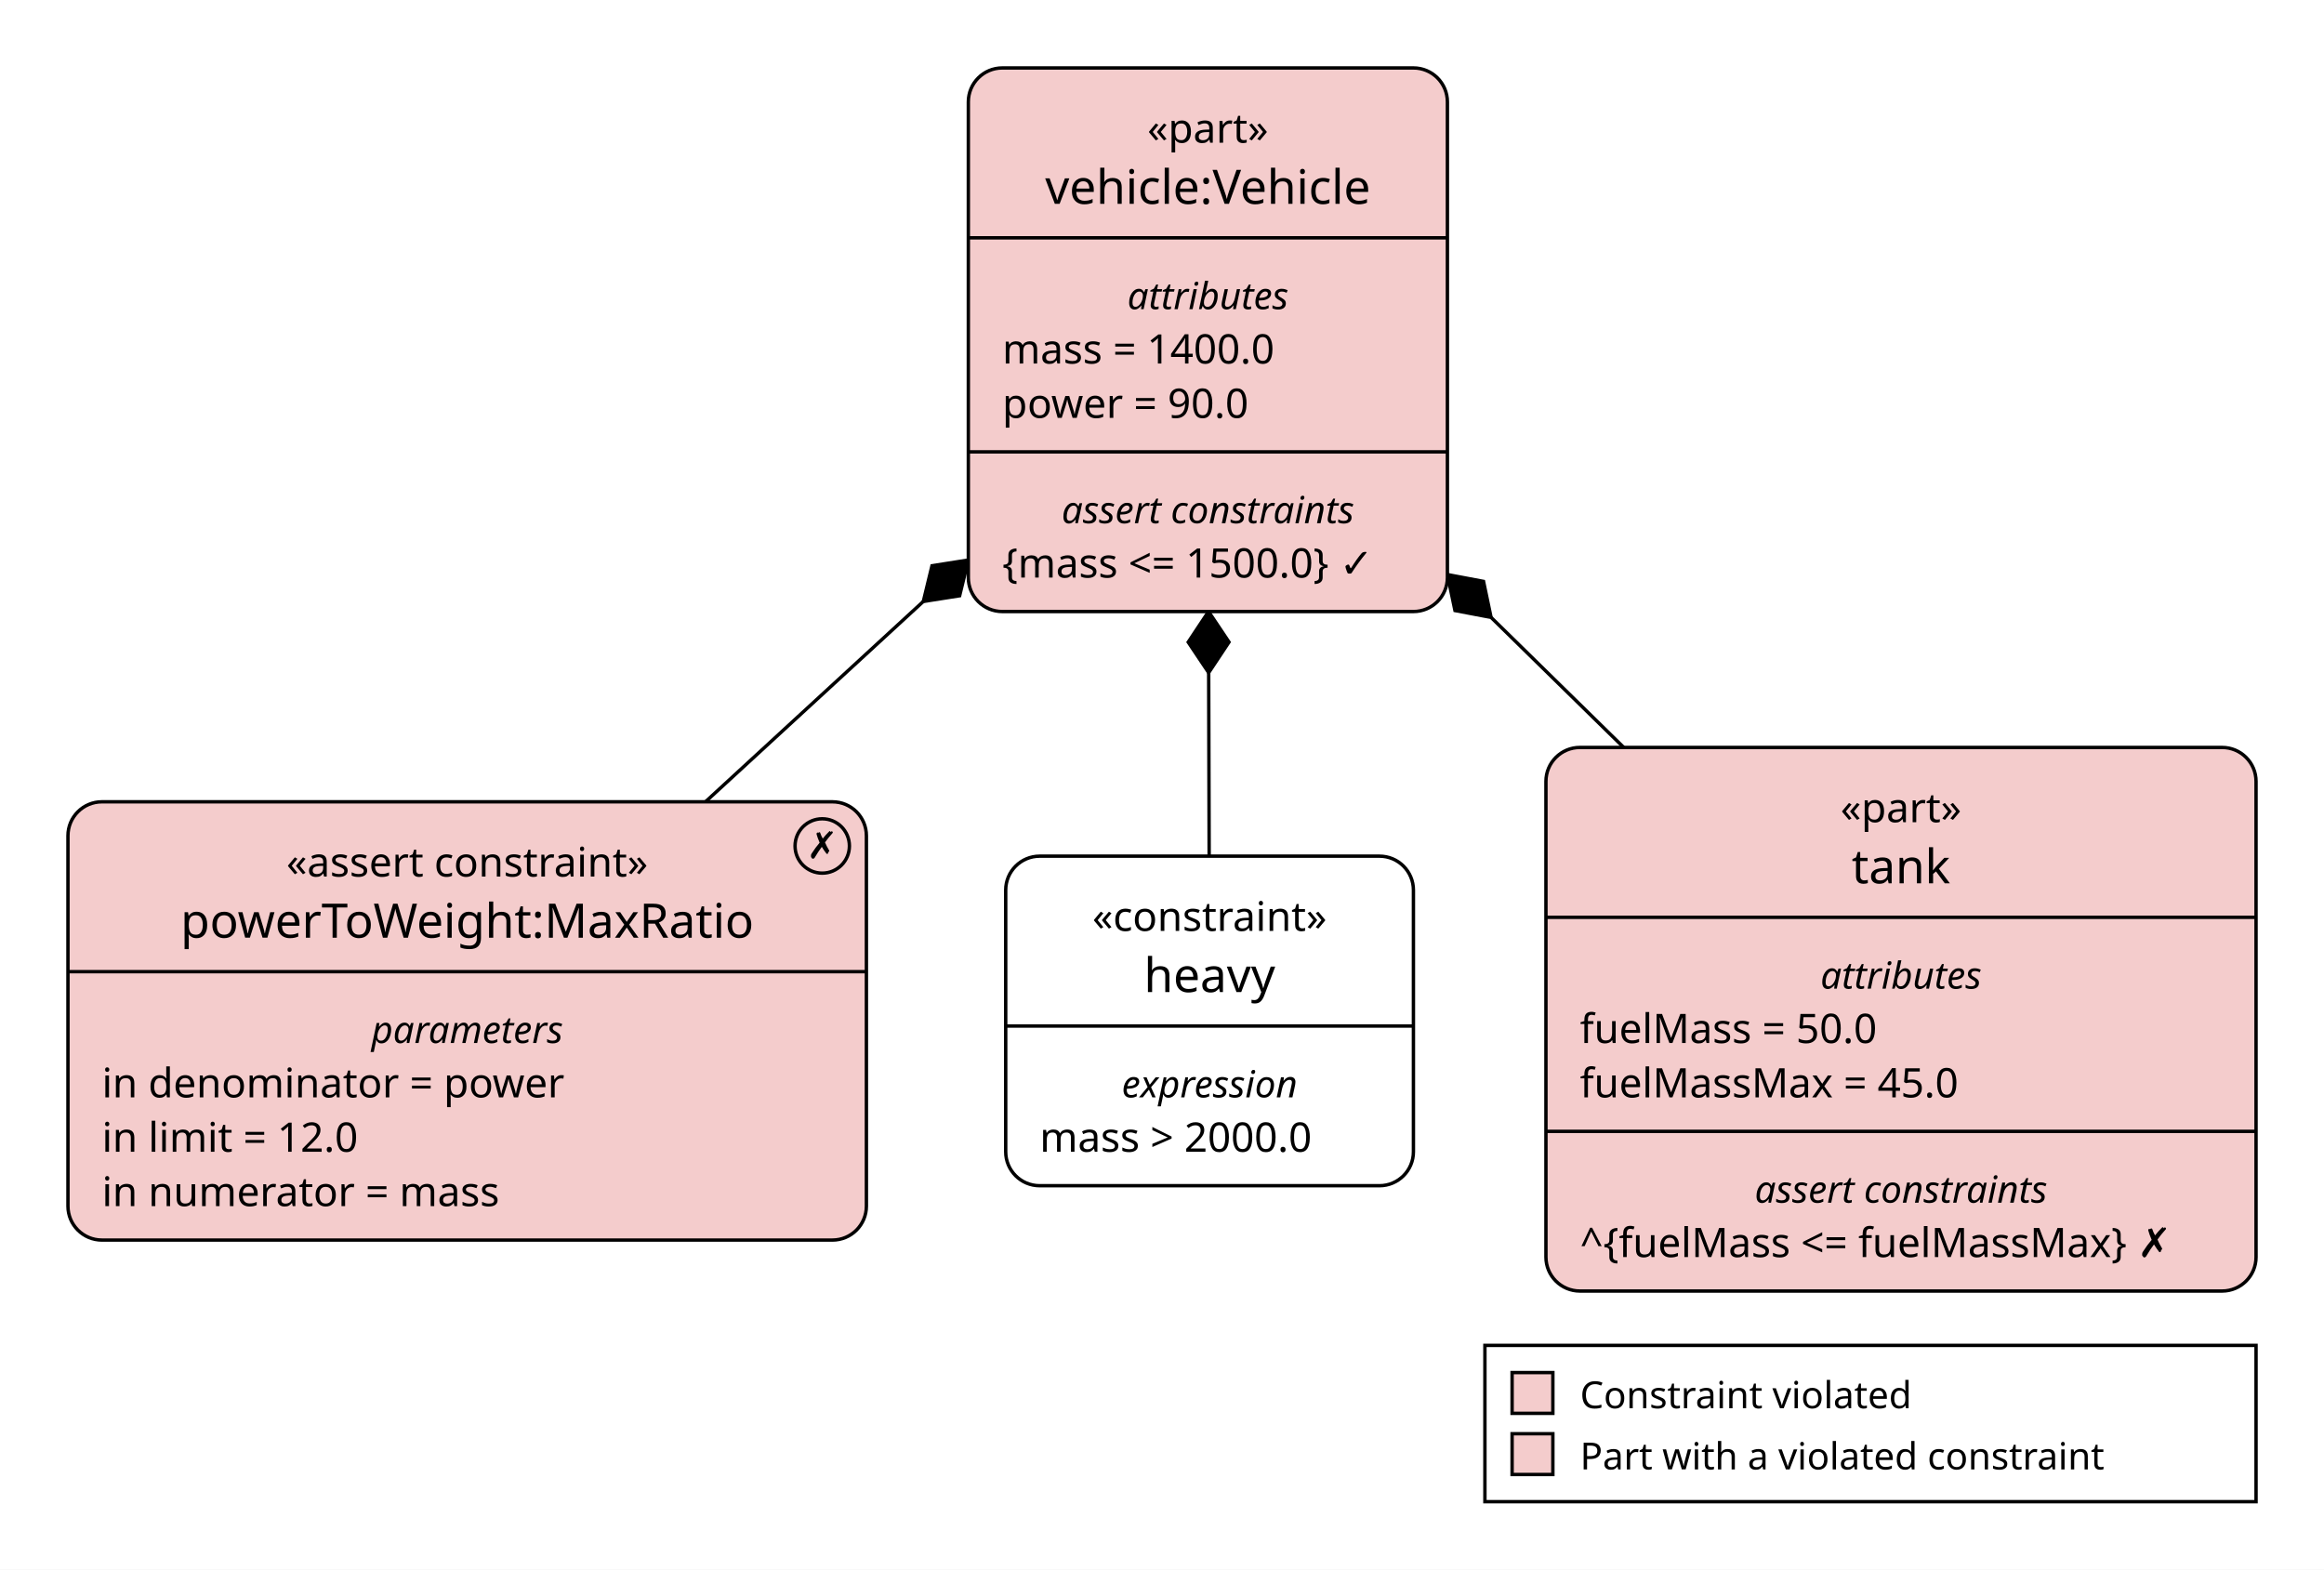
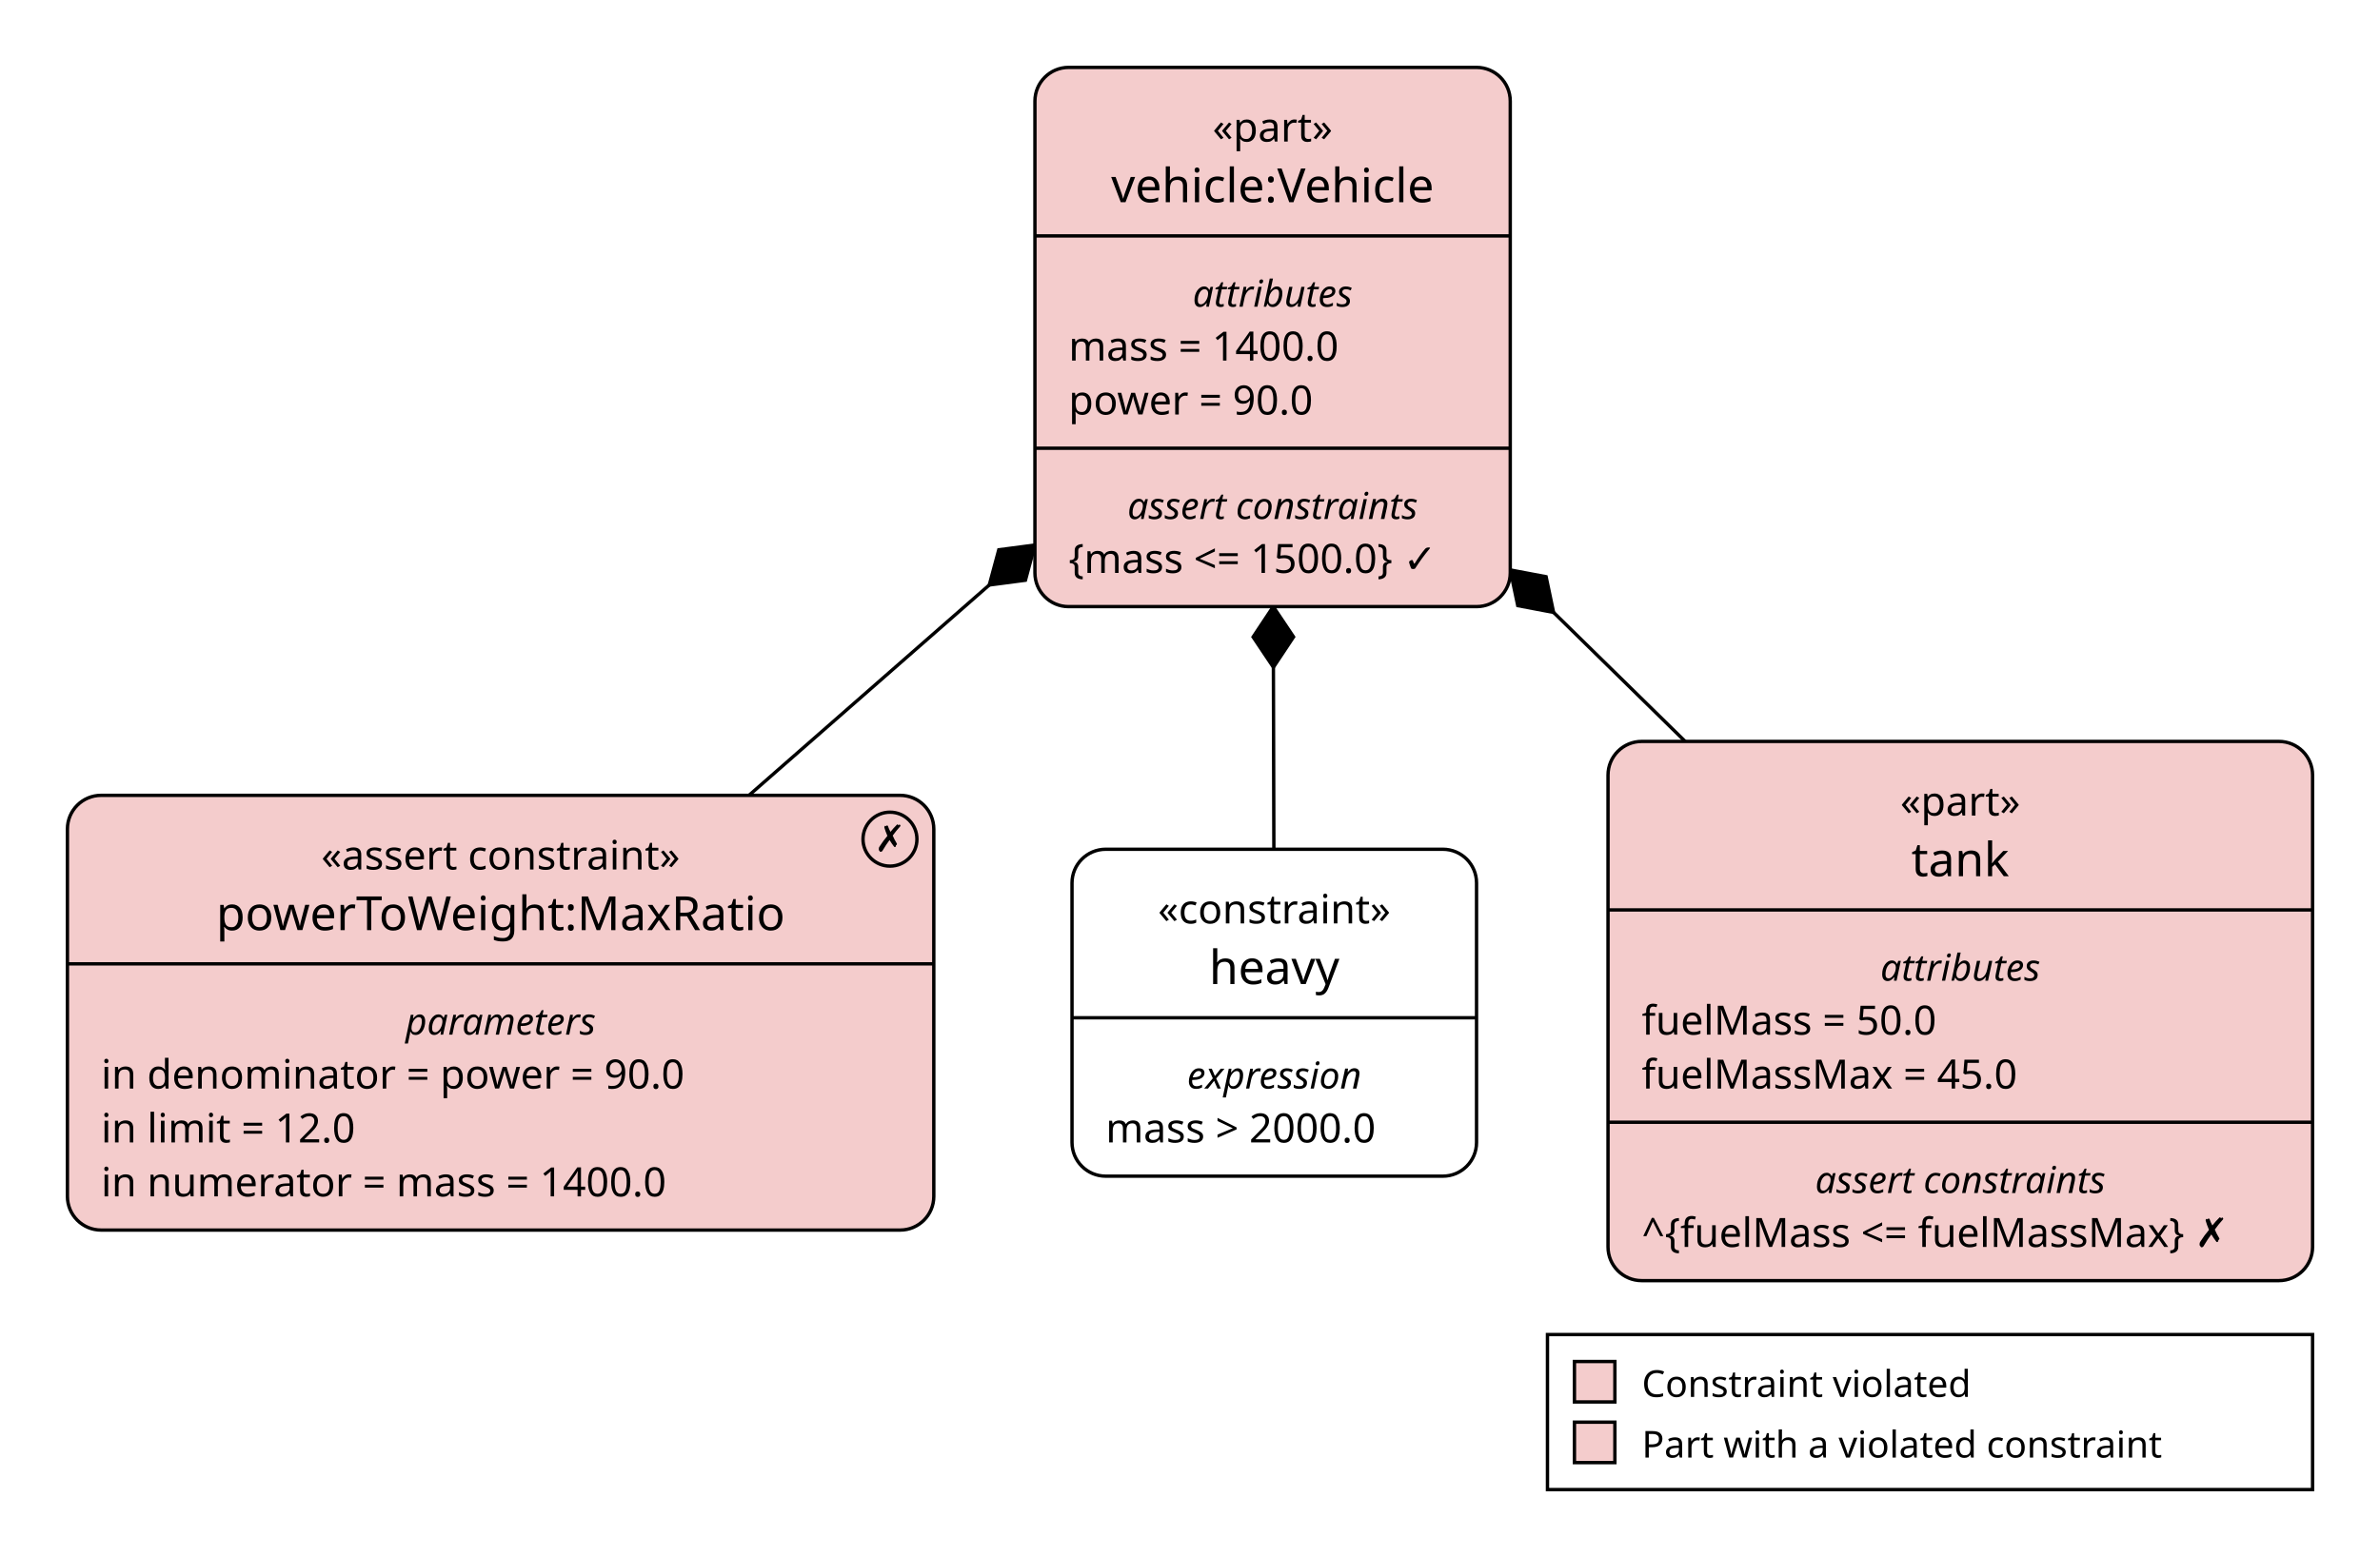
- <svg xmlns="http://www.w3.org/2000/svg" width="684" height="462" viewBox="0 0 684 462" font-family="sans-serif">
-   <rect x="0" y="0" width="684" height="462" fill="#ffffff" />
-   <polyline points="438.85,181.72 477.9,220" fill="none" stroke="#000000" />
-   <polygon points="426,169.12 428.23,179.7 438.85,181.72 436.63,171.13" fill="#000000" stroke="#000000" />
-   <polyline points="355.74,198 355.88,252" fill="none" stroke="#000000" />
-   <polygon points="355.7,180 349.72,189.01 355.74,198 361.72,188.99" fill="#000000" stroke="#000000" />
-   <polyline points="271.75,177.03 207.63,236" fill="none" stroke="#000000" />
-   <polygon points="285,164.84 274.31,166.52 271.75,177.03 282.44,175.35" fill="#000000" stroke="#000000" />
-   <rect x="285" y="20" width="141" height="160" rx="10" fill="#f4cccc" stroke="#000000" />
-   <text x="355.5" y="42" text-anchor="middle" font-size="12">«part»</text>
-   <text x="355.5" y="60" text-anchor="middle" font-size="14">vehicle:Vehicle</text>
-   <polyline points="285,70 426,70" fill="none" stroke="#000000" />
-   <text x="355.5" y="91" text-anchor="middle" font-size="11" font-style="italic">attributes</text>
-   <text x="295" y="107" text-anchor="start" font-size="12">mass = 1400.0</text>
-   <text x="295" y="123" text-anchor="start" font-size="12">power = 90.0</text>
-   <polyline points="285,133 426,133" fill="none" stroke="#000000" />
-   <text x="355.5" y="154" text-anchor="middle" font-size="11" font-style="italic">assert constraints</text>
-   <text x="295" y="170" text-anchor="start" font-size="12">{mass &lt;= 1500.0} ✓</text>
-   <rect x="455" y="220" width="209" height="160" rx="10" fill="#f4cccc" stroke="#000000" />
-   <text x="559.5" y="242" text-anchor="middle" font-size="12">«part»</text>
-   <text x="559.5" y="260" text-anchor="middle" font-size="14">tank</text>
-   <polyline points="455,270 664,270" fill="none" stroke="#000000" />
-   <text x="559.5" y="291" text-anchor="middle" font-size="11" font-style="italic">attributes</text>
-   <text x="465" y="307" text-anchor="start" font-size="12">fuelMass = 50.0</text>
-   <text x="465" y="323" text-anchor="start" font-size="12">fuelMassMax = 45.0</text>
-   <polyline points="455,333 664,333" fill="none" stroke="#000000" />
-   <text x="559.5" y="354" text-anchor="middle" font-size="11" font-style="italic">assert constraints</text>
-   <text x="465" y="370" text-anchor="start" font-size="12">^{fuelMass &lt;= fuelMassMax} ✗</text>
-   <rect x="296" y="252" width="120" height="97" rx="10" fill="#ffffff" stroke="#000000" />
-   <text x="356" y="274" text-anchor="middle" font-size="12">«constraint»</text>
-   <text x="356" y="292" text-anchor="middle" font-size="14">heavy</text>
-   <polyline points="296,302 416,302" fill="none" stroke="#000000" />
-   <text x="356" y="323" text-anchor="middle" font-size="11" font-style="italic">expression</text>
-   <text x="306" y="339" text-anchor="start" font-size="12">mass &gt; 2000.0</text>
-   <rect x="20" y="236" width="235" height="129" rx="10" fill="#f4cccc" stroke="#000000" />
-   <text x="137.5" y="258" text-anchor="middle" font-size="12">«assert constraint»</text>
-   <text x="137.5" y="276" text-anchor="middle" font-size="14">powerToWeight:MaxRatio</text>
-   <rect x="234" y="241" width="16" height="16" rx="8" fill="none" stroke="#000000" />
-   <text x="242" y="252.67" text-anchor="middle" font-size="11">✗</text>
-   <polyline points="20,286 255,286" fill="none" stroke="#000000" />
-   <text x="137.5" y="307" text-anchor="middle" font-size="11" font-style="italic">parameters</text>
-   <text x="30" y="323" text-anchor="start" font-size="12">in denominator = power</text>
+ <svg xmlns="http://www.w3.org/2000/svg" width="706" height="462" viewBox="0 0 706 462" font-family="sans-serif">
+   <rect x="0" y="0" width="706" height="462" fill="#ffffff" />
+   <polyline points="460.85,181.72 499.9,220" fill="none" stroke="#000000" />
+   <polygon points="448,169.12 450.23,179.7 460.85,181.72 458.63,171.13" fill="#000000" stroke="#000000" />
+   <polyline points="377.74,198 377.88,252" fill="none" stroke="#000000" />
+   <polygon points="377.7,180 371.72,189.01 377.74,198 383.72,188.99" fill="#000000" stroke="#000000" />
+   <polyline points="293.46,173.58 222.17,236" fill="none" stroke="#000000" />
+   <polygon points="307,161.73 296.28,163.14 293.46,173.58 304.18,172.17" fill="#000000" stroke="#000000" />
+   <rect x="307" y="20" width="141" height="160" rx="10" fill="#f4cccc" stroke="#000000" />
+   <text x="377.5" y="42" text-anchor="middle" font-size="12">«part»</text>
+   <text x="377.5" y="60" text-anchor="middle" font-size="14">vehicle:Vehicle</text>
+   <polyline points="307,70 448,70" fill="none" stroke="#000000" />
+   <text x="377.5" y="91" text-anchor="middle" font-size="11" font-style="italic">attributes</text>
+   <text x="317" y="107" text-anchor="start" font-size="12">mass = 1400.0</text>
+   <text x="317" y="123" text-anchor="start" font-size="12">power = 90.0</text>
+   <polyline points="307,133 448,133" fill="none" stroke="#000000" />
+   <text x="377.5" y="154" text-anchor="middle" font-size="11" font-style="italic">assert constraints</text>
+   <text x="317" y="170" text-anchor="start" font-size="12">{mass &lt;= 1500.0} ✓</text>
+   <rect x="477" y="220" width="209" height="160" rx="10" fill="#f4cccc" stroke="#000000" />
+   <text x="581.5" y="242" text-anchor="middle" font-size="12">«part»</text>
+   <text x="581.5" y="260" text-anchor="middle" font-size="14">tank</text>
+   <polyline points="477,270 686,270" fill="none" stroke="#000000" />
+   <text x="581.5" y="291" text-anchor="middle" font-size="11" font-style="italic">attributes</text>
+   <text x="487" y="307" text-anchor="start" font-size="12">fuelMass = 50.0</text>
+   <text x="487" y="323" text-anchor="start" font-size="12">fuelMassMax = 45.0</text>
+   <polyline points="477,333 686,333" fill="none" stroke="#000000" />
+   <text x="581.5" y="354" text-anchor="middle" font-size="11" font-style="italic">assert constraints</text>
+   <text x="487" y="370" text-anchor="start" font-size="12">^{fuelMass &lt;= fuelMassMax} ✗</text>
+   <rect x="318" y="252" width="120" height="97" rx="10" fill="#ffffff" stroke="#000000" />
+   <text x="378" y="274" text-anchor="middle" font-size="12">«constraint»</text>
+   <text x="378" y="292" text-anchor="middle" font-size="14">heavy</text>
+   <polyline points="318,302 438,302" fill="none" stroke="#000000" />
+   <text x="378" y="323" text-anchor="middle" font-size="11" font-style="italic">expression</text>
+   <text x="328" y="339" text-anchor="start" font-size="12">mass &gt; 2000.0</text>
+   <rect x="20" y="236" width="257" height="129" rx="10" fill="#f4cccc" stroke="#000000" />
+   <text x="148.5" y="258" text-anchor="middle" font-size="12">«assert constraint»</text>
+   <text x="148.5" y="276" text-anchor="middle" font-size="14">powerToWeight:MaxRatio</text>
+   <rect x="256" y="241" width="16" height="16" rx="8" fill="none" stroke="#000000" />
+   <text x="264" y="252.67" text-anchor="middle" font-size="11">✗</text>
+   <polyline points="20,286 277,286" fill="none" stroke="#000000" />
+   <text x="148.5" y="307" text-anchor="middle" font-size="11" font-style="italic">parameters</text>
+   <text x="30" y="323" text-anchor="start" font-size="12">in denominator = power = 90.0</text>
  <text x="30" y="339" text-anchor="start" font-size="12">in limit = 12.0</text>
-   <text x="30" y="355" text-anchor="start" font-size="12">in numerator = mass</text>
-   <rect x="437.04" y="396" width="226.96" height="46" fill="#ffffff" stroke="#000000" />
-   <rect x="445.04" y="404" width="12" height="12" fill="#f4cccc" stroke="#000000" />
-   <text x="465.04" y="414.5" text-anchor="start" font-size="11">Constraint violated</text>
-   <rect x="445.04" y="422" width="12" height="12" fill="#f4cccc" stroke="#000000" />
-   <text x="465.04" y="432.5" text-anchor="start" font-size="11">Part with a violated constraint</text>
+   <text x="30" y="355" text-anchor="start" font-size="12">in numerator = mass = 1400.0</text>
+   <rect x="459.04" y="396" width="226.96" height="46" fill="#ffffff" stroke="#000000" />
+   <rect x="467.04" y="404" width="12" height="12" fill="#f4cccc" stroke="#000000" />
+   <text x="487.04" y="414.5" text-anchor="start" font-size="11">Constraint violated</text>
+   <rect x="467.04" y="422" width="12" height="12" fill="#f4cccc" stroke="#000000" />
+   <text x="487.04" y="432.5" text-anchor="start" font-size="11">Part with a violated constraint</text>
</svg>
